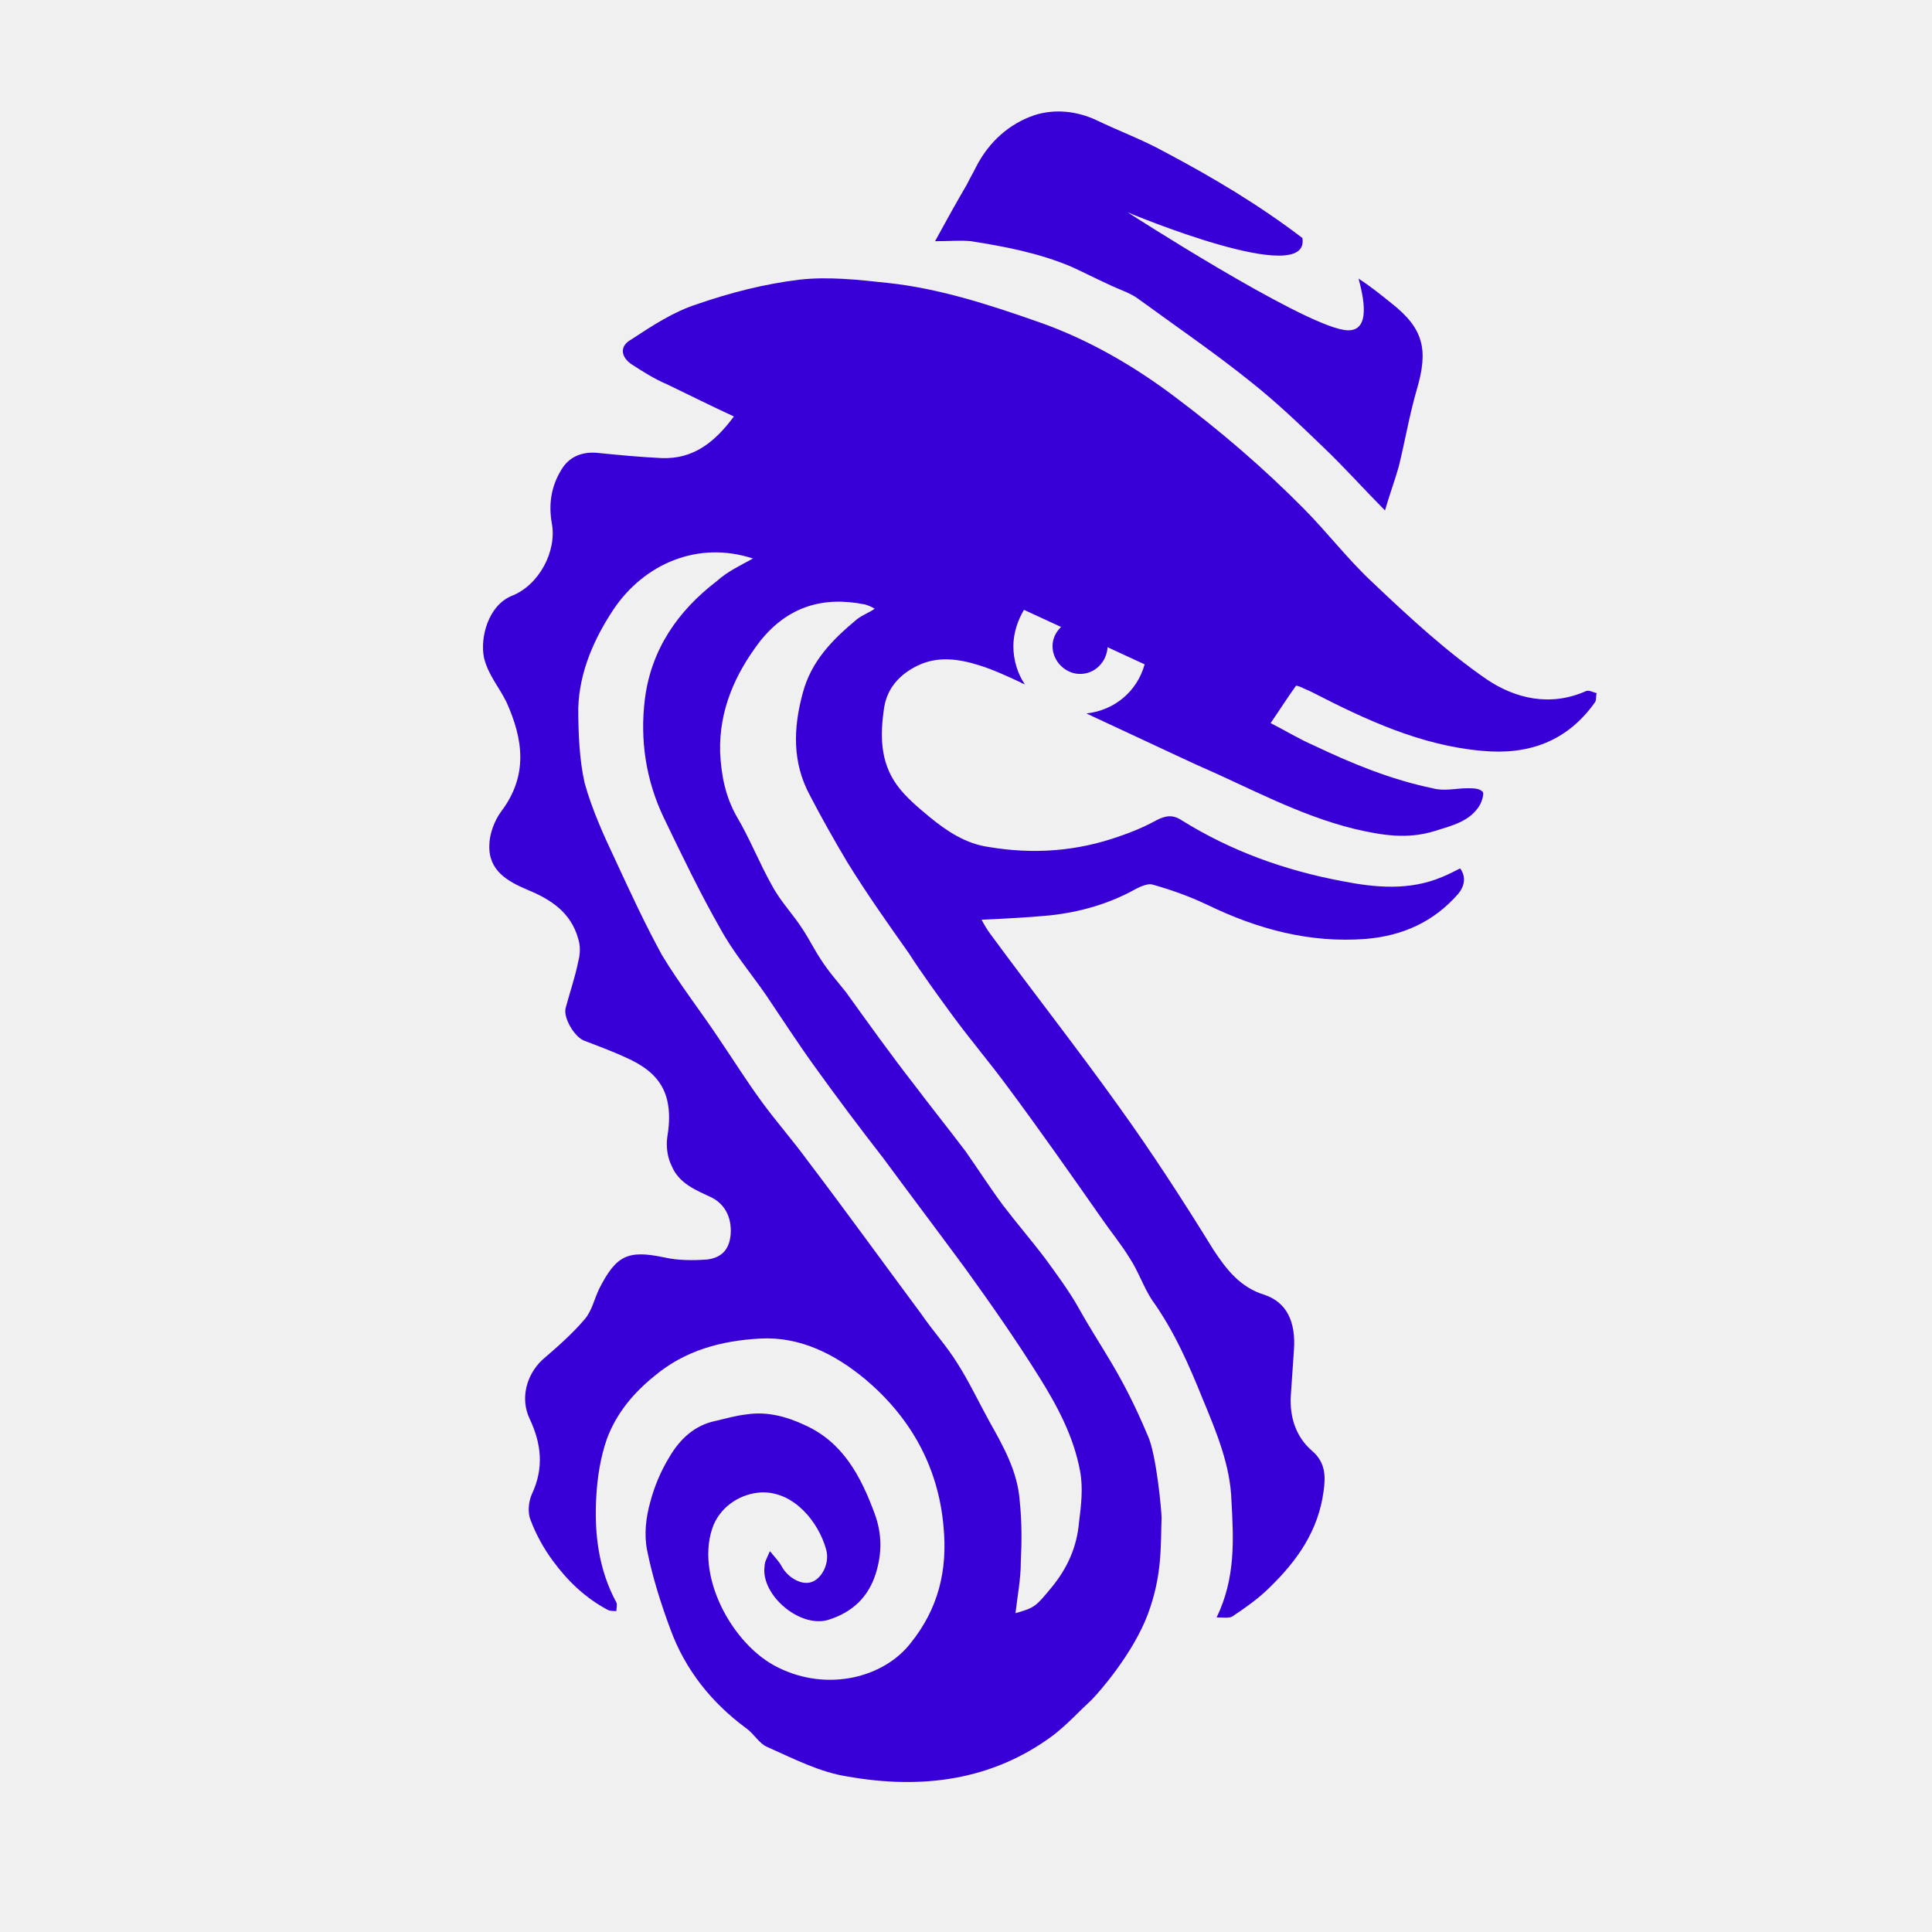
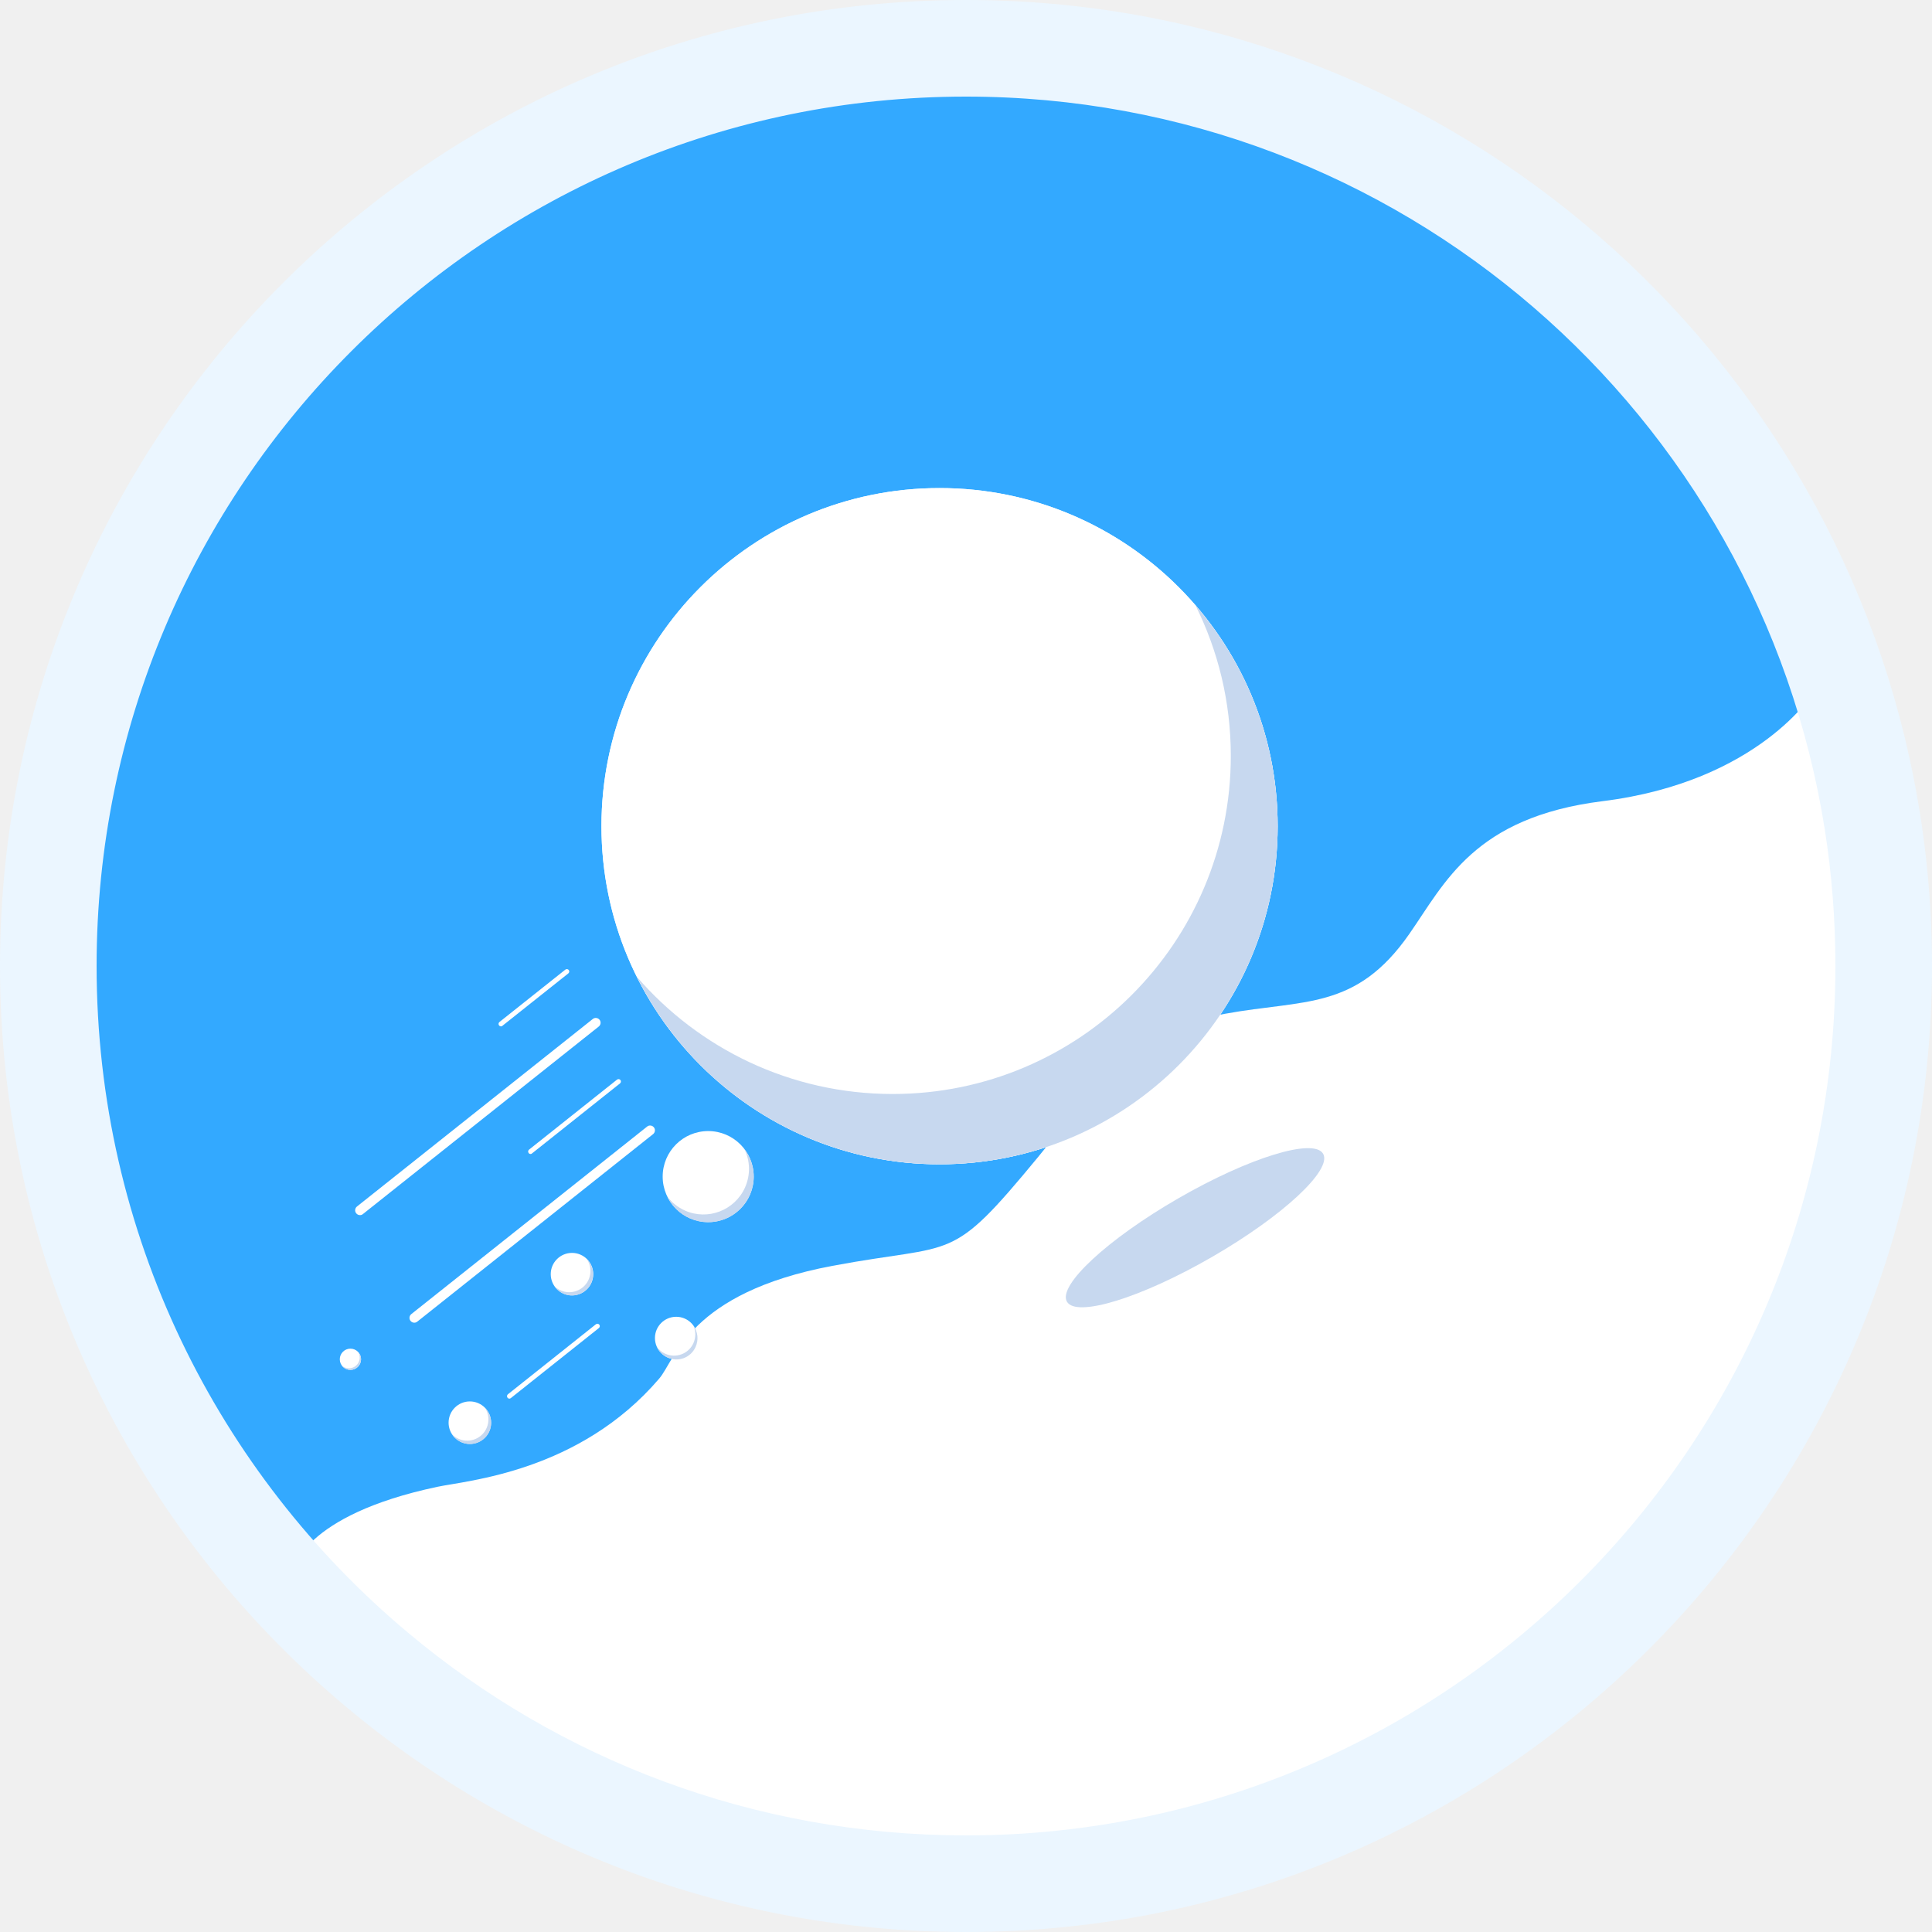
- <svg xmlns="http://www.w3.org/2000/svg" width="52" height="52" viewBox="0 0 52 52" fill="none">
-   <path d="M42.691 18.599C41.722 19.031 40.781 18.801 40.012 18.283C38.929 17.535 37.932 16.615 36.963 15.695C36.279 15.062 35.738 14.343 35.083 13.682C34 12.589 32.86 11.611 31.635 10.691C30.495 9.828 29.241 9.109 27.902 8.649C26.591 8.189 25.252 7.758 23.884 7.614C23.087 7.527 22.289 7.441 21.52 7.527C20.579 7.642 19.667 7.873 18.756 8.189C18.129 8.39 17.559 8.764 16.989 9.138C16.675 9.31 16.704 9.598 16.989 9.799C17.302 10.001 17.616 10.202 17.958 10.346C18.556 10.633 19.126 10.921 19.753 11.209C19.24 11.899 18.67 12.359 17.815 12.33C17.217 12.301 16.619 12.244 16.049 12.186C15.65 12.158 15.308 12.301 15.108 12.646C14.823 13.107 14.766 13.595 14.852 14.084C14.994 14.832 14.51 15.752 13.769 16.04C13.142 16.299 12.914 17.162 13.028 17.708C13.142 18.168 13.427 18.485 13.627 18.887C14.082 19.894 14.225 20.871 13.484 21.849C13.313 22.079 13.171 22.453 13.171 22.741C13.142 23.431 13.655 23.718 14.197 23.949C14.823 24.207 15.365 24.552 15.564 25.271C15.621 25.444 15.621 25.674 15.564 25.875C15.479 26.307 15.336 26.709 15.222 27.141C15.165 27.4 15.45 27.889 15.707 28.003C16.077 28.147 16.476 28.291 16.846 28.464C17.758 28.866 18.157 29.442 17.958 30.621C17.929 30.851 17.958 31.138 18.072 31.368C18.271 31.857 18.727 32.03 19.154 32.231C19.496 32.404 19.696 32.749 19.667 33.209C19.639 33.583 19.468 33.842 19.041 33.899C18.67 33.928 18.243 33.928 17.872 33.842C16.903 33.64 16.59 33.784 16.134 34.675C15.992 34.963 15.935 35.279 15.735 35.51C15.393 35.912 14.994 36.257 14.595 36.602C14.168 37.005 13.997 37.638 14.254 38.184C14.567 38.846 14.652 39.507 14.31 40.226C14.225 40.427 14.197 40.715 14.282 40.916C14.424 41.29 14.624 41.664 14.88 42.009C15.279 42.555 15.764 43.016 16.362 43.332C16.419 43.361 16.505 43.361 16.59 43.361C16.59 43.274 16.619 43.188 16.59 43.131C16.106 42.239 15.992 41.261 16.049 40.283C16.077 39.766 16.163 39.219 16.334 38.73C16.59 38.04 17.046 37.494 17.616 37.034C18.442 36.343 19.411 36.085 20.465 36.027C21.548 35.97 22.488 36.459 23.286 37.12C24.483 38.127 25.252 39.449 25.395 41.089C25.509 42.268 25.252 43.303 24.511 44.223C23.799 45.144 22.289 45.546 20.95 44.885C19.696 44.281 18.67 42.354 19.211 41.031C19.439 40.514 19.952 40.197 20.494 40.168C21.377 40.14 22.032 40.974 22.232 41.693C22.346 42.066 22.118 42.498 21.833 42.584C21.576 42.67 21.206 42.469 21.035 42.153C20.978 42.038 20.864 41.923 20.722 41.75C20.636 41.951 20.579 42.038 20.579 42.153C20.465 42.929 21.548 43.849 22.317 43.591C22.944 43.389 23.372 42.987 23.571 42.354C23.742 41.808 23.742 41.29 23.543 40.744C23.172 39.737 22.688 38.817 21.662 38.357C21.177 38.127 20.636 37.983 20.095 38.069C19.81 38.098 19.525 38.184 19.268 38.242C18.699 38.357 18.3 38.73 18.015 39.219C17.787 39.593 17.616 39.996 17.502 40.427C17.388 40.83 17.331 41.29 17.416 41.721C17.559 42.44 17.787 43.159 18.043 43.849C18.442 44.942 19.154 45.834 20.095 46.524C20.294 46.668 20.437 46.927 20.636 47.013C21.349 47.329 22.061 47.703 22.83 47.818C24.796 48.163 26.705 47.933 28.358 46.697C28.729 46.409 29.042 46.064 29.384 45.748C29.583 45.546 30.495 44.511 30.894 43.447C31.293 42.383 31.236 41.549 31.264 40.859C31.264 40.657 31.122 39.133 30.894 38.644C30.182 36.947 29.669 36.343 29.042 35.222C28.785 34.762 28.444 34.302 28.13 33.87C27.76 33.381 27.361 32.921 26.99 32.432C26.648 31.972 26.335 31.483 25.993 30.994C25.537 30.39 25.053 29.787 24.597 29.183C23.97 28.377 23.372 27.543 22.773 26.709C22.545 26.422 22.289 26.134 22.089 25.818C21.918 25.559 21.776 25.271 21.605 25.013C21.349 24.61 21.007 24.265 20.779 23.834C20.437 23.23 20.18 22.568 19.838 21.993C19.525 21.447 19.411 20.871 19.382 20.239C19.354 19.117 19.781 18.139 20.465 17.248C21.206 16.328 22.146 16.04 23.286 16.27C23.372 16.299 23.457 16.328 23.543 16.385C23.372 16.5 23.201 16.558 23.058 16.673C22.403 17.219 21.833 17.794 21.605 18.657C21.349 19.606 21.32 20.526 21.804 21.418C22.118 22.022 22.46 22.626 22.802 23.201C23.315 24.035 23.884 24.84 24.454 25.645C24.825 26.221 25.224 26.767 25.623 27.313C26.107 27.975 26.648 28.608 27.133 29.269C27.988 30.419 28.814 31.598 29.64 32.778C29.897 33.151 30.182 33.496 30.41 33.87C30.638 34.215 30.78 34.647 31.008 34.992C31.606 35.826 32.005 36.746 32.376 37.666C32.746 38.558 33.117 39.45 33.145 40.398C33.202 41.434 33.259 42.469 32.746 43.533C32.917 43.533 33.088 43.562 33.173 43.504C33.516 43.274 33.886 43.016 34.171 42.728C34.912 42.009 35.482 41.204 35.624 40.14C35.681 39.737 35.681 39.363 35.311 39.047C34.883 38.673 34.712 38.155 34.741 37.58C34.769 37.178 34.798 36.746 34.826 36.343C34.883 35.567 34.627 35.049 34.028 34.848C33.373 34.647 33.003 34.158 32.661 33.64C31.863 32.346 31.008 31.023 30.096 29.758C28.985 28.205 27.788 26.681 26.648 25.128C26.563 25.013 26.477 24.869 26.42 24.754C27.047 24.725 27.646 24.696 28.244 24.639C29.07 24.552 29.868 24.322 30.581 23.92C30.695 23.862 30.894 23.776 31.008 23.805C31.521 23.949 32.005 24.121 32.49 24.351C33.857 25.013 35.254 25.387 36.764 25.271C37.761 25.185 38.587 24.811 39.243 24.064C39.414 23.862 39.471 23.604 39.3 23.373C39.129 23.46 38.958 23.546 38.815 23.604C37.932 23.977 37.02 23.891 36.137 23.718C34.598 23.431 33.145 22.913 31.806 22.079C31.549 21.907 31.35 21.964 31.122 22.079C30.808 22.252 30.467 22.396 30.125 22.511C28.985 22.913 27.817 23 26.62 22.798C25.993 22.712 25.48 22.367 25.024 21.993C24.711 21.734 24.369 21.447 24.141 21.13C23.685 20.498 23.685 19.779 23.799 19.031C23.884 18.513 24.226 18.139 24.711 17.909C25.252 17.651 25.822 17.737 26.363 17.909C26.734 18.024 27.104 18.197 27.475 18.369C27.503 18.398 27.56 18.398 27.589 18.427C27.389 18.139 27.275 17.765 27.275 17.392C27.275 17.047 27.389 16.701 27.56 16.414L28.558 16.874C28.415 17.018 28.329 17.19 28.329 17.392C28.329 17.794 28.672 18.139 29.07 18.139C29.469 18.139 29.783 17.823 29.811 17.42L30.808 17.881C30.609 18.599 30.011 19.117 29.241 19.203C30.239 19.664 31.207 20.124 32.205 20.584C33.601 21.188 34.94 21.936 36.45 22.309C37.191 22.482 37.875 22.597 38.616 22.367C39.072 22.223 39.585 22.108 39.841 21.648C39.898 21.533 39.955 21.332 39.898 21.303C39.813 21.216 39.642 21.216 39.499 21.216C39.186 21.216 38.872 21.303 38.559 21.216C37.448 20.986 36.393 20.555 35.368 20.066C34.969 19.894 34.598 19.664 34.199 19.462C34.456 19.088 34.655 18.772 34.883 18.456C34.94 18.456 34.969 18.485 34.997 18.485C35.111 18.542 35.197 18.571 35.311 18.628C36.764 19.376 38.245 20.066 39.898 20.21C41.152 20.325 42.178 19.951 42.919 18.916C42.975 18.858 42.947 18.743 42.975 18.657C42.861 18.628 42.776 18.571 42.691 18.599ZM19.297 15.637C18.243 16.443 17.53 17.478 17.359 18.801C17.217 19.922 17.388 21.015 17.872 22.022C18.357 23.028 18.841 24.035 19.382 24.984C19.724 25.617 20.209 26.192 20.608 26.767C21.035 27.4 21.462 28.061 21.918 28.694C22.517 29.528 23.144 30.362 23.77 31.167C24.511 32.173 25.252 33.151 25.993 34.158C26.677 35.107 27.361 36.085 27.988 37.091C28.472 37.868 28.899 38.673 29.07 39.593C29.156 40.053 29.099 40.514 29.042 40.974C28.985 41.635 28.729 42.21 28.301 42.728C27.874 43.246 27.845 43.274 27.332 43.418C27.389 42.929 27.475 42.498 27.475 42.038C27.503 41.491 27.503 40.945 27.446 40.398C27.389 39.593 26.99 38.903 26.62 38.242C26.335 37.724 26.078 37.178 25.765 36.689C25.48 36.228 25.11 35.826 24.796 35.366C23.77 33.985 22.773 32.605 21.747 31.253C21.349 30.707 20.893 30.189 20.494 29.643C20.095 29.096 19.753 28.55 19.382 28.003C18.869 27.227 18.3 26.508 17.815 25.703C17.359 24.869 16.96 24.006 16.561 23.143C16.248 22.482 15.935 21.792 15.735 21.073C15.593 20.44 15.564 19.721 15.564 19.06C15.593 18.082 15.992 17.19 16.505 16.414C17.331 15.177 18.784 14.544 20.266 15.033C19.952 15.206 19.582 15.379 19.297 15.637Z" fill="#3800D6" />
-   <path d="M26.136 6.492C27.048 6.636 27.959 6.808 28.843 7.182C29.156 7.326 29.498 7.499 29.811 7.642C30.096 7.786 30.41 7.873 30.638 8.045C31.664 8.793 32.718 9.512 33.715 10.317C34.399 10.863 35.026 11.467 35.653 12.071C36.194 12.589 36.707 13.164 37.277 13.739C37.391 13.337 37.533 12.963 37.647 12.56C37.818 11.87 37.932 11.18 38.132 10.49C38.445 9.426 38.331 8.85 37.448 8.16C37.163 7.93 36.878 7.7 36.565 7.499C36.764 8.218 36.849 8.994 36.166 8.879C34.94 8.678 30.353 5.716 30.353 5.716C30.353 5.716 35.282 7.786 35.054 6.406C33.886 5.514 32.632 4.767 31.322 4.076C30.752 3.76 30.125 3.53 29.527 3.242C28.985 2.984 28.387 2.926 27.845 3.099C27.162 3.329 26.62 3.818 26.278 4.479C26.193 4.652 26.107 4.795 26.022 4.968C25.737 5.457 25.48 5.917 25.167 6.492C25.566 6.492 25.851 6.463 26.136 6.492Z" fill="#3800D6" />
+ <svg xmlns="http://www.w3.org/2000/svg" width="1600" height="1600" viewBox="0 0 1600 1600" fill="none">
+   <path d="M800.001 1527.2C1201.62 1527.2 1527.2 1201.62 1527.2 800C1527.2 398.378 1201.62 72.8 800.001 72.8C398.379 72.8 72.801 398.378 72.801 800C72.801 1201.62 398.379 1527.2 800.001 1527.2Z" fill="#33A9FF" />
+   <path d="M1188.1 1483.4C840.299 1684.2 416.999 1602.2 242.699 1300.3C242.699 1300.3 250.299 1254.9 362.299 1231.3C386.699 1226.1 479.799 1219.1 545.999 1141.6C559.299 1126.1 570.499 1070.6 689.499 1048.3C792.899 1028.9 785.799 1047.8 859.699 958.2C911.299 895.7 924.599 855.9 1014.9 839.5C1080.1 827.6 1123 836.8 1167.1 773.5C1196.8 730.9 1220.8 676.8 1327.2 663.5C1456.9 647.3 1502.2 573.1 1502.2 573.1C1676.6 875.1 1535.9 1282.6 1188.1 1483.4Z" fill="white" />
+   <path d="M1003.67 1041C1062.26 1007.17 1103.49 968.894 1095.76 955.502C1088.03 942.11 1034.26 958.676 975.673 992.504C917.084 1026.33 875.856 1064.61 883.588 1078C891.32 1091.39 945.084 1074.83 1003.67 1041Z" fill="#C7D8EF" />
+   <path d="M1584.9 644.8C1512.7 277.2 1188.7 0 800 0C358.2 0 0 358.2 0 800C0 1036.3 102.4 1248.7 265.4 1395.1C407.1 1522.5 594.5 1600 800 1600C1241.8 1600 1600 1241.8 1600 800C1600 746.9 1594.8 695 1584.9 644.8ZM800 1520C624.2 1520 463 1457 338 1352.2C180.3 1220.2 80 1021.8 80 800C80 402.4 402.4 80 800 80C1159.2 80 1456.9 343 1511.2 686.9C1517 723.7 1520 761.5 1520 800C1520 1197.6 1197.6 1520 800 1520Z" fill="#EBF6FF" />
+   <path d="M586.501 1012.1C607.322 1012.1 624.201 995.221 624.201 974.4C624.201 953.579 607.322 936.7 586.501 936.7C565.68 936.7 548.801 953.579 548.801 974.4C548.801 995.221 565.68 1012.1 586.501 1012.1Z" fill="white" />
+   <path d="M617 983.4C608.5 1002.4 586.2 1011 567.2 1002.5C561.2 999.8 556.2 995.7 552.5 990.8C556.2 998.6 562.6 1005.1 571.1 1008.9C590.1 1017.4 612.4 1008.9 620.9 989.8C626.7 976.8 624.6 962.3 616.5 951.7C621.2 961.3 621.7 972.8 617 983.4Z" fill="#C7D8EF" />
+   <path d="M560 1125.7C569.721 1125.7 577.6 1117.82 577.6 1108.1C577.6 1098.38 569.721 1090.5 560 1090.5C550.28 1090.5 542.4 1098.38 542.4 1108.1C542.4 1117.82 550.28 1125.7 560 1125.7Z" fill="white" />
+   <path d="M574.2 1112.5C570.1 1121.3 559.7 1125.1 550.9 1121.1C548.1 1119.8 545.8 1117.9 544.1 1115.6C545.8 1119.3 548.7 1122.3 552.7 1124.2C561.5 1128.3 572 1124.5 576 1115.6C578.8 1109.6 577.9 1102.8 574.2 1097.8C576.3 1102.3 576.4 1107.6 574.2 1112.5Z" fill="#C7D8EF" />
+   <path d="M389.1 1195.8C398.82 1195.8 406.7 1187.92 406.7 1178.2C406.7 1168.48 398.82 1160.6 389.1 1160.6C379.38 1160.6 371.5 1168.48 371.5 1178.2C371.5 1187.92 379.38 1195.8 389.1 1195.8Z" fill="white" />
+   <path d="M403.8 1180.4C401.1 1189.7 391.4 1195.1 382 1192.4C379 1191.5 376.5 1190 374.5 1188C376.7 1191.4 380.1 1194 384.3 1195.2C393.6 1197.9 403.4 1192.5 406.1 1183.2C407.9 1176.8 406 1170.3 401.6 1165.9C404.3 1169.9 405.3 1175.2 403.8 1180.4Z" fill="#C7D8EF" />
+   <path d="M290.2 1134.5C295.061 1134.5 299 1130.56 299 1125.7C299 1120.84 295.061 1116.9 290.2 1116.9C285.34 1116.9 281.4 1120.84 281.4 1125.7C281.4 1130.56 285.34 1134.5 290.2 1134.5Z" fill="white" />
+   <path d="M297.501 1126.9C296.101 1131.5 291.201 1134.2 286.501 1132.8C285.001 1132.4 283.801 1131.6 282.801 1130.5C283.901 1132.2 285.601 1133.5 287.601 1134.1C292.201 1135.5 297.201 1132.9 298.601 1128.2C299.601 1125 298.601 1121.7 296.501 1119.5C297.801 1121.7 298.301 1124.3 297.501 1126.9Z" fill="#C7D8EF" />
+   <path d="M473.7 1072.8C483.42 1072.8 491.3 1064.92 491.3 1055.2C491.3 1045.48 483.42 1037.6 473.7 1037.6C463.979 1037.6 456.1 1045.48 456.1 1055.2C456.1 1064.92 463.979 1072.8 473.7 1072.8Z" fill="white" />
+   <path d="M488.399 1057C485.999 1066.4 476.399 1072 466.999 1069.6C463.999 1068.8 461.399 1067.3 459.299 1065.4C461.599 1068.7 465.099 1071.2 469.199 1072.3C478.599 1074.7 488.199 1069.1 490.599 1059.7C492.299 1053.3 490.199 1046.8 485.699 1042.5C488.699 1046.5 489.799 1051.8 488.399 1057Z" fill="#C7D8EF" />
+   <path d="M343.1 1095.4C341.9 1095.4 340.8 1094.9 340 1093.9C338.6 1092.2 338.9 1089.7 340.6 1088.3L535.9 933C537.6 931.6 540.1 931.9 541.5 933.6C542.9 935.3 542.6 937.8 540.9 939.2L345.6 1094.5C344.9 1095.1 344 1095.4 343.1 1095.4Z" fill="white" />
+   <path d="M298.1 1006.3C296.9 1006.3 295.8 1005.8 295 1004.8C293.6 1003.1 293.9 1000.6 295.6 999.2L490.9 843.9C492.6 842.5 495.1 842.8 496.5 844.5C497.9 846.2 497.6 848.7 495.9 850.1L300.6 1005.4C299.8 1006.1 299 1006.3 298.1 1006.3Z" fill="white" />
+   <path d="M439.399 955.7C438.799 955.7 438.199 955.4 437.799 954.9C437.099 954 437.299 952.8 438.099 952.1L510.999 894.1C511.899 893.4 513.099 893.6 513.799 894.4C514.499 895.3 514.299 896.5 513.499 897.2L440.599 955.2C440.299 955.5 439.899 955.7 439.399 955.7Z" fill="white" />
+   <path d="M421.899 1158.3C421.299 1158.3 420.699 1158 420.299 1157.5C419.599 1156.6 419.799 1155.4 420.599 1154.7L493.499 1096.7C494.399 1096 495.599 1096.2 496.299 1097C496.999 1097.9 496.799 1099.1 495.999 1099.8L423.099 1157.8C422.699 1158.1 422.299 1158.3 421.899 1158.3Z" fill="white" />
+   <path d="M414.899 850C414.299 850 413.699 849.7 413.299 849.2C412.599 848.3 412.799 847.1 413.599 846.4L468.199 803C469.099 802.3 470.299 802.5 470.999 803.3C471.699 804.2 471.499 805.4 470.699 806.1L416.099 849.5C415.799 849.9 415.399 850 414.899 850Z" fill="white" />
+   <path d="M778.1 964.2C932.739 964.2 1058.1 838.84 1058.1 684.2C1058.1 529.56 932.739 404.2 778.1 404.2C623.46 404.2 498.1 529.56 498.1 684.2C498.1 838.84 623.46 964.2 778.1 964.2Z" fill="white" />
+   <path d="M778.1 964.2C932.739 964.2 1058.1 838.84 1058.1 684.2C1058.1 529.56 932.739 404.2 778.1 404.2C623.46 404.2 498.1 529.56 498.1 684.2C498.1 838.84 623.46 964.2 778.1 964.2Z" fill="white" />
+   <path d="M1058.1 684.2C1058.1 838.8 932.701 964.2 778.101 964.2C668.201 964.2 573.101 900.9 527.301 808.8C578.601 868.3 654.601 906 739.301 906C893.901 906 1019.3 780.6 1019.3 626C1019.3 581.2 1008.8 539 990.101 501.4C1032.5 550.4 1058.1 614.3 1058.1 684.2Z" fill="#C7D8EF" />
</svg>
